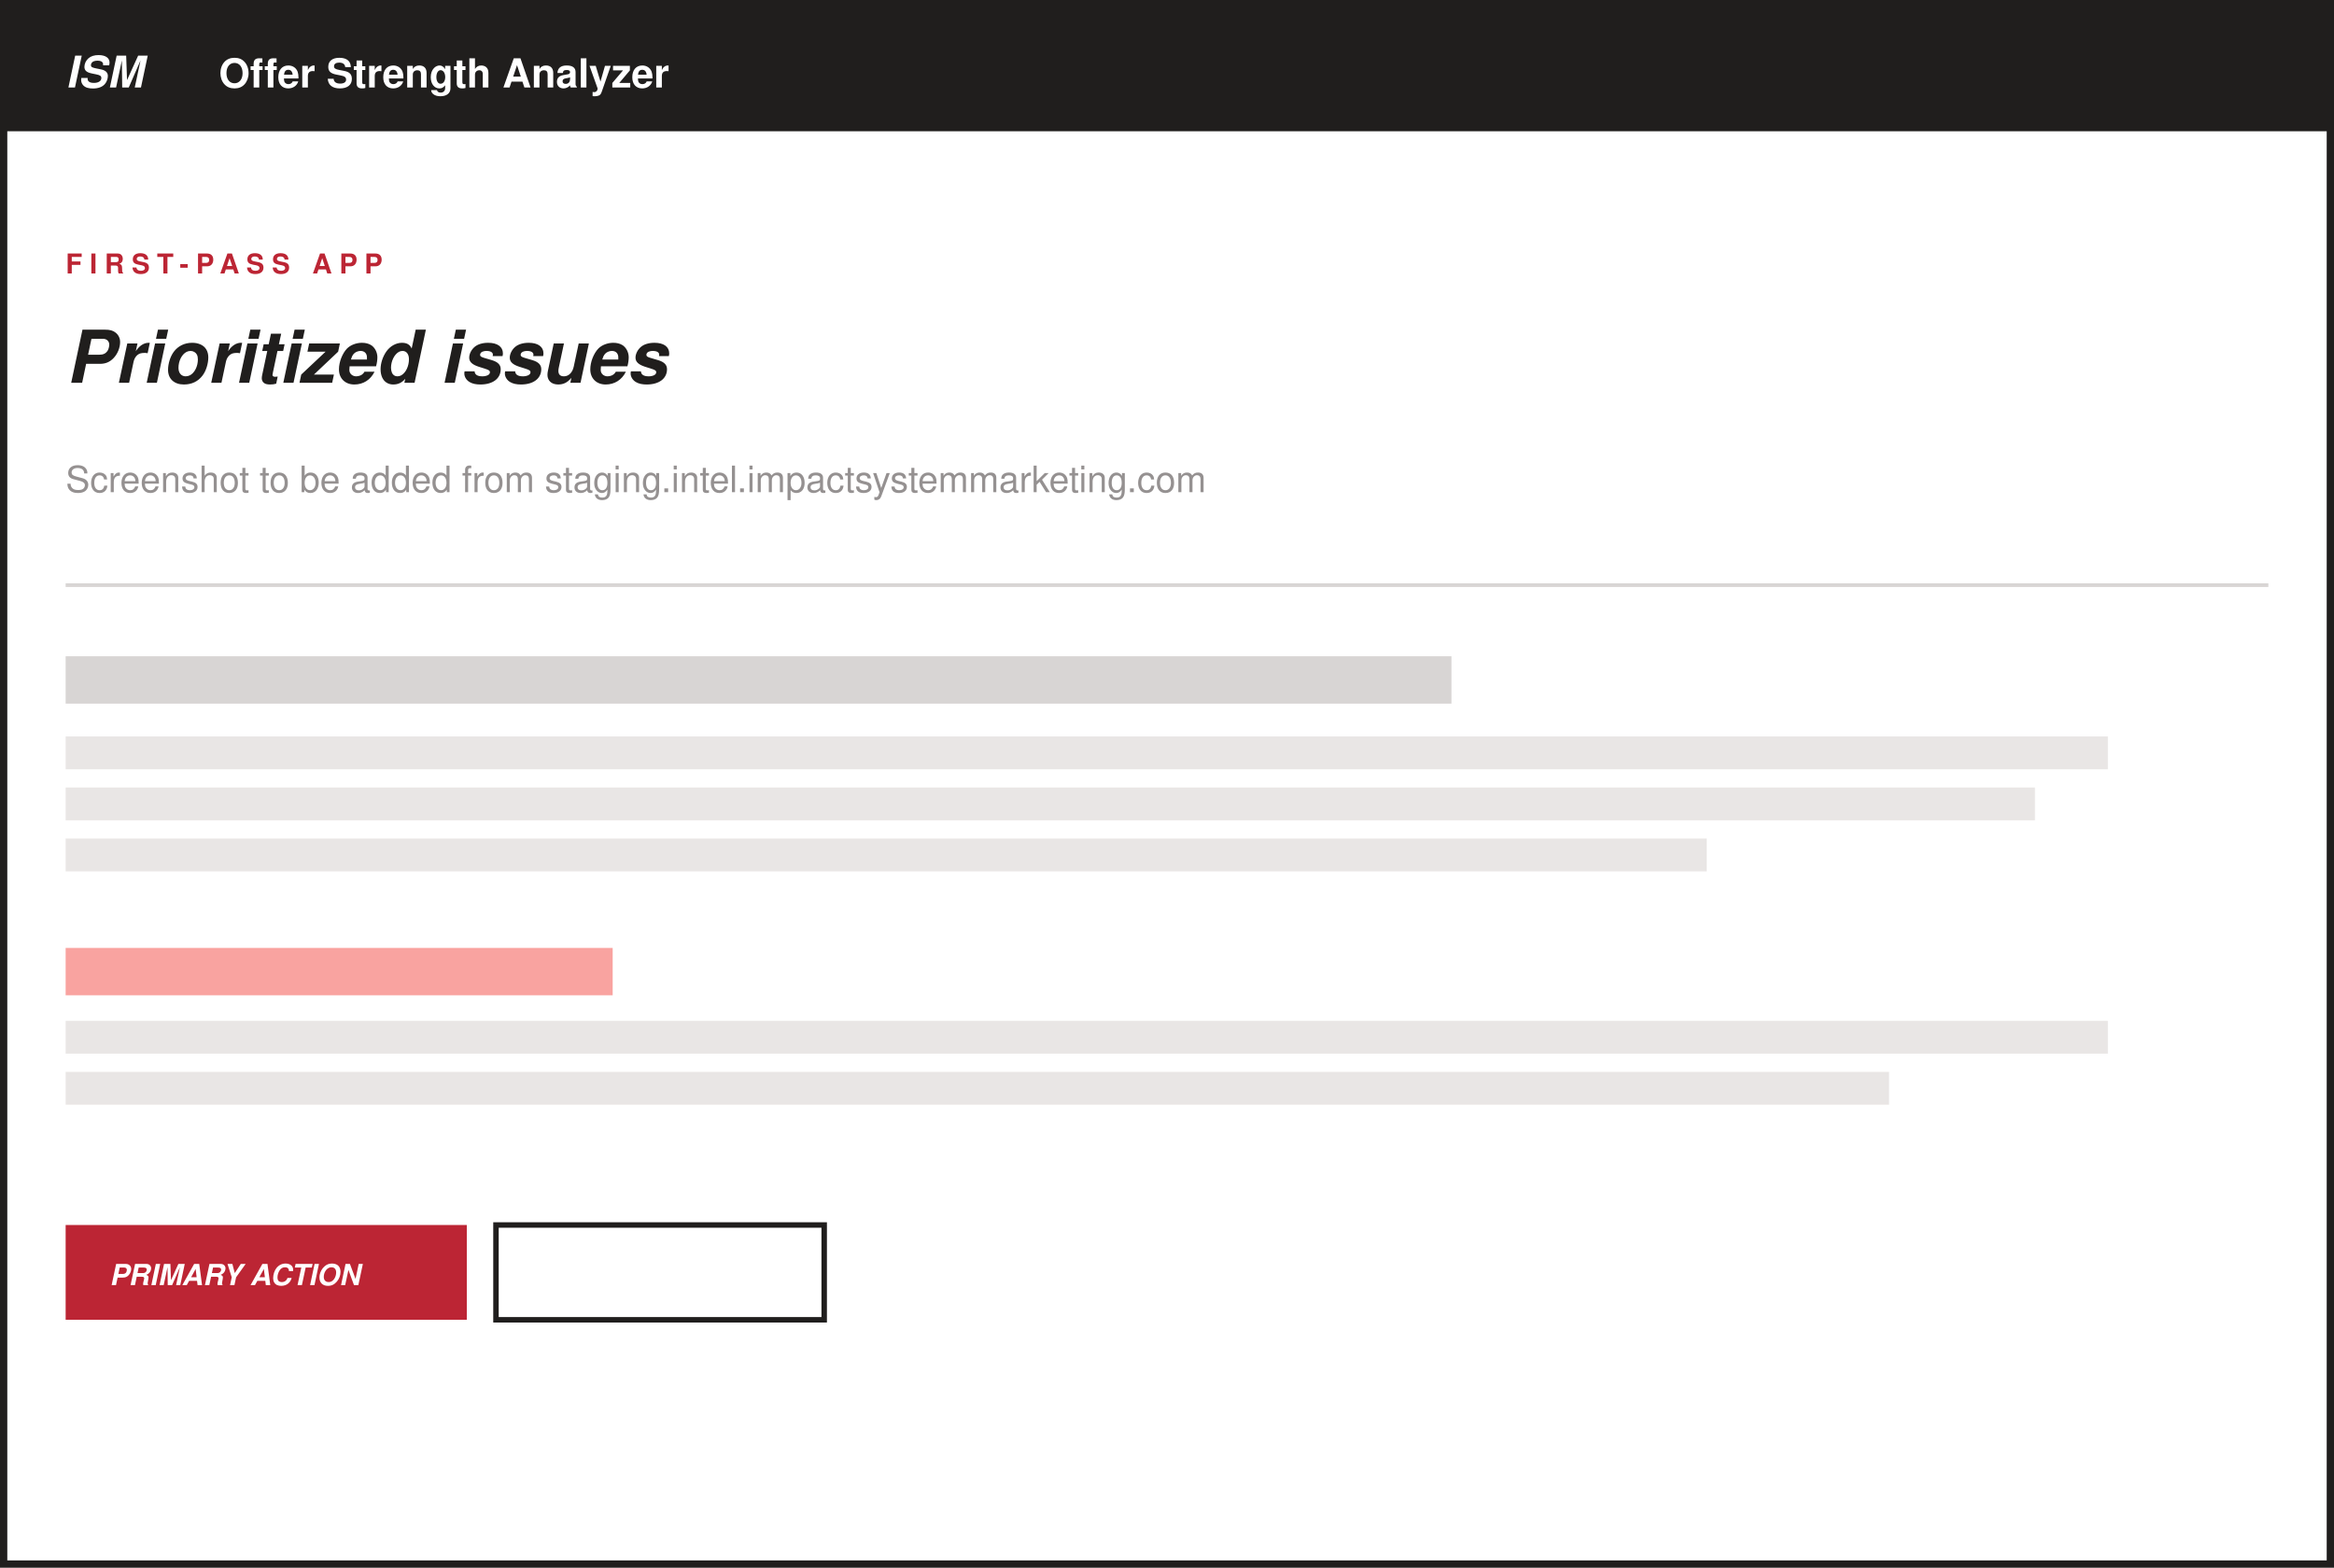
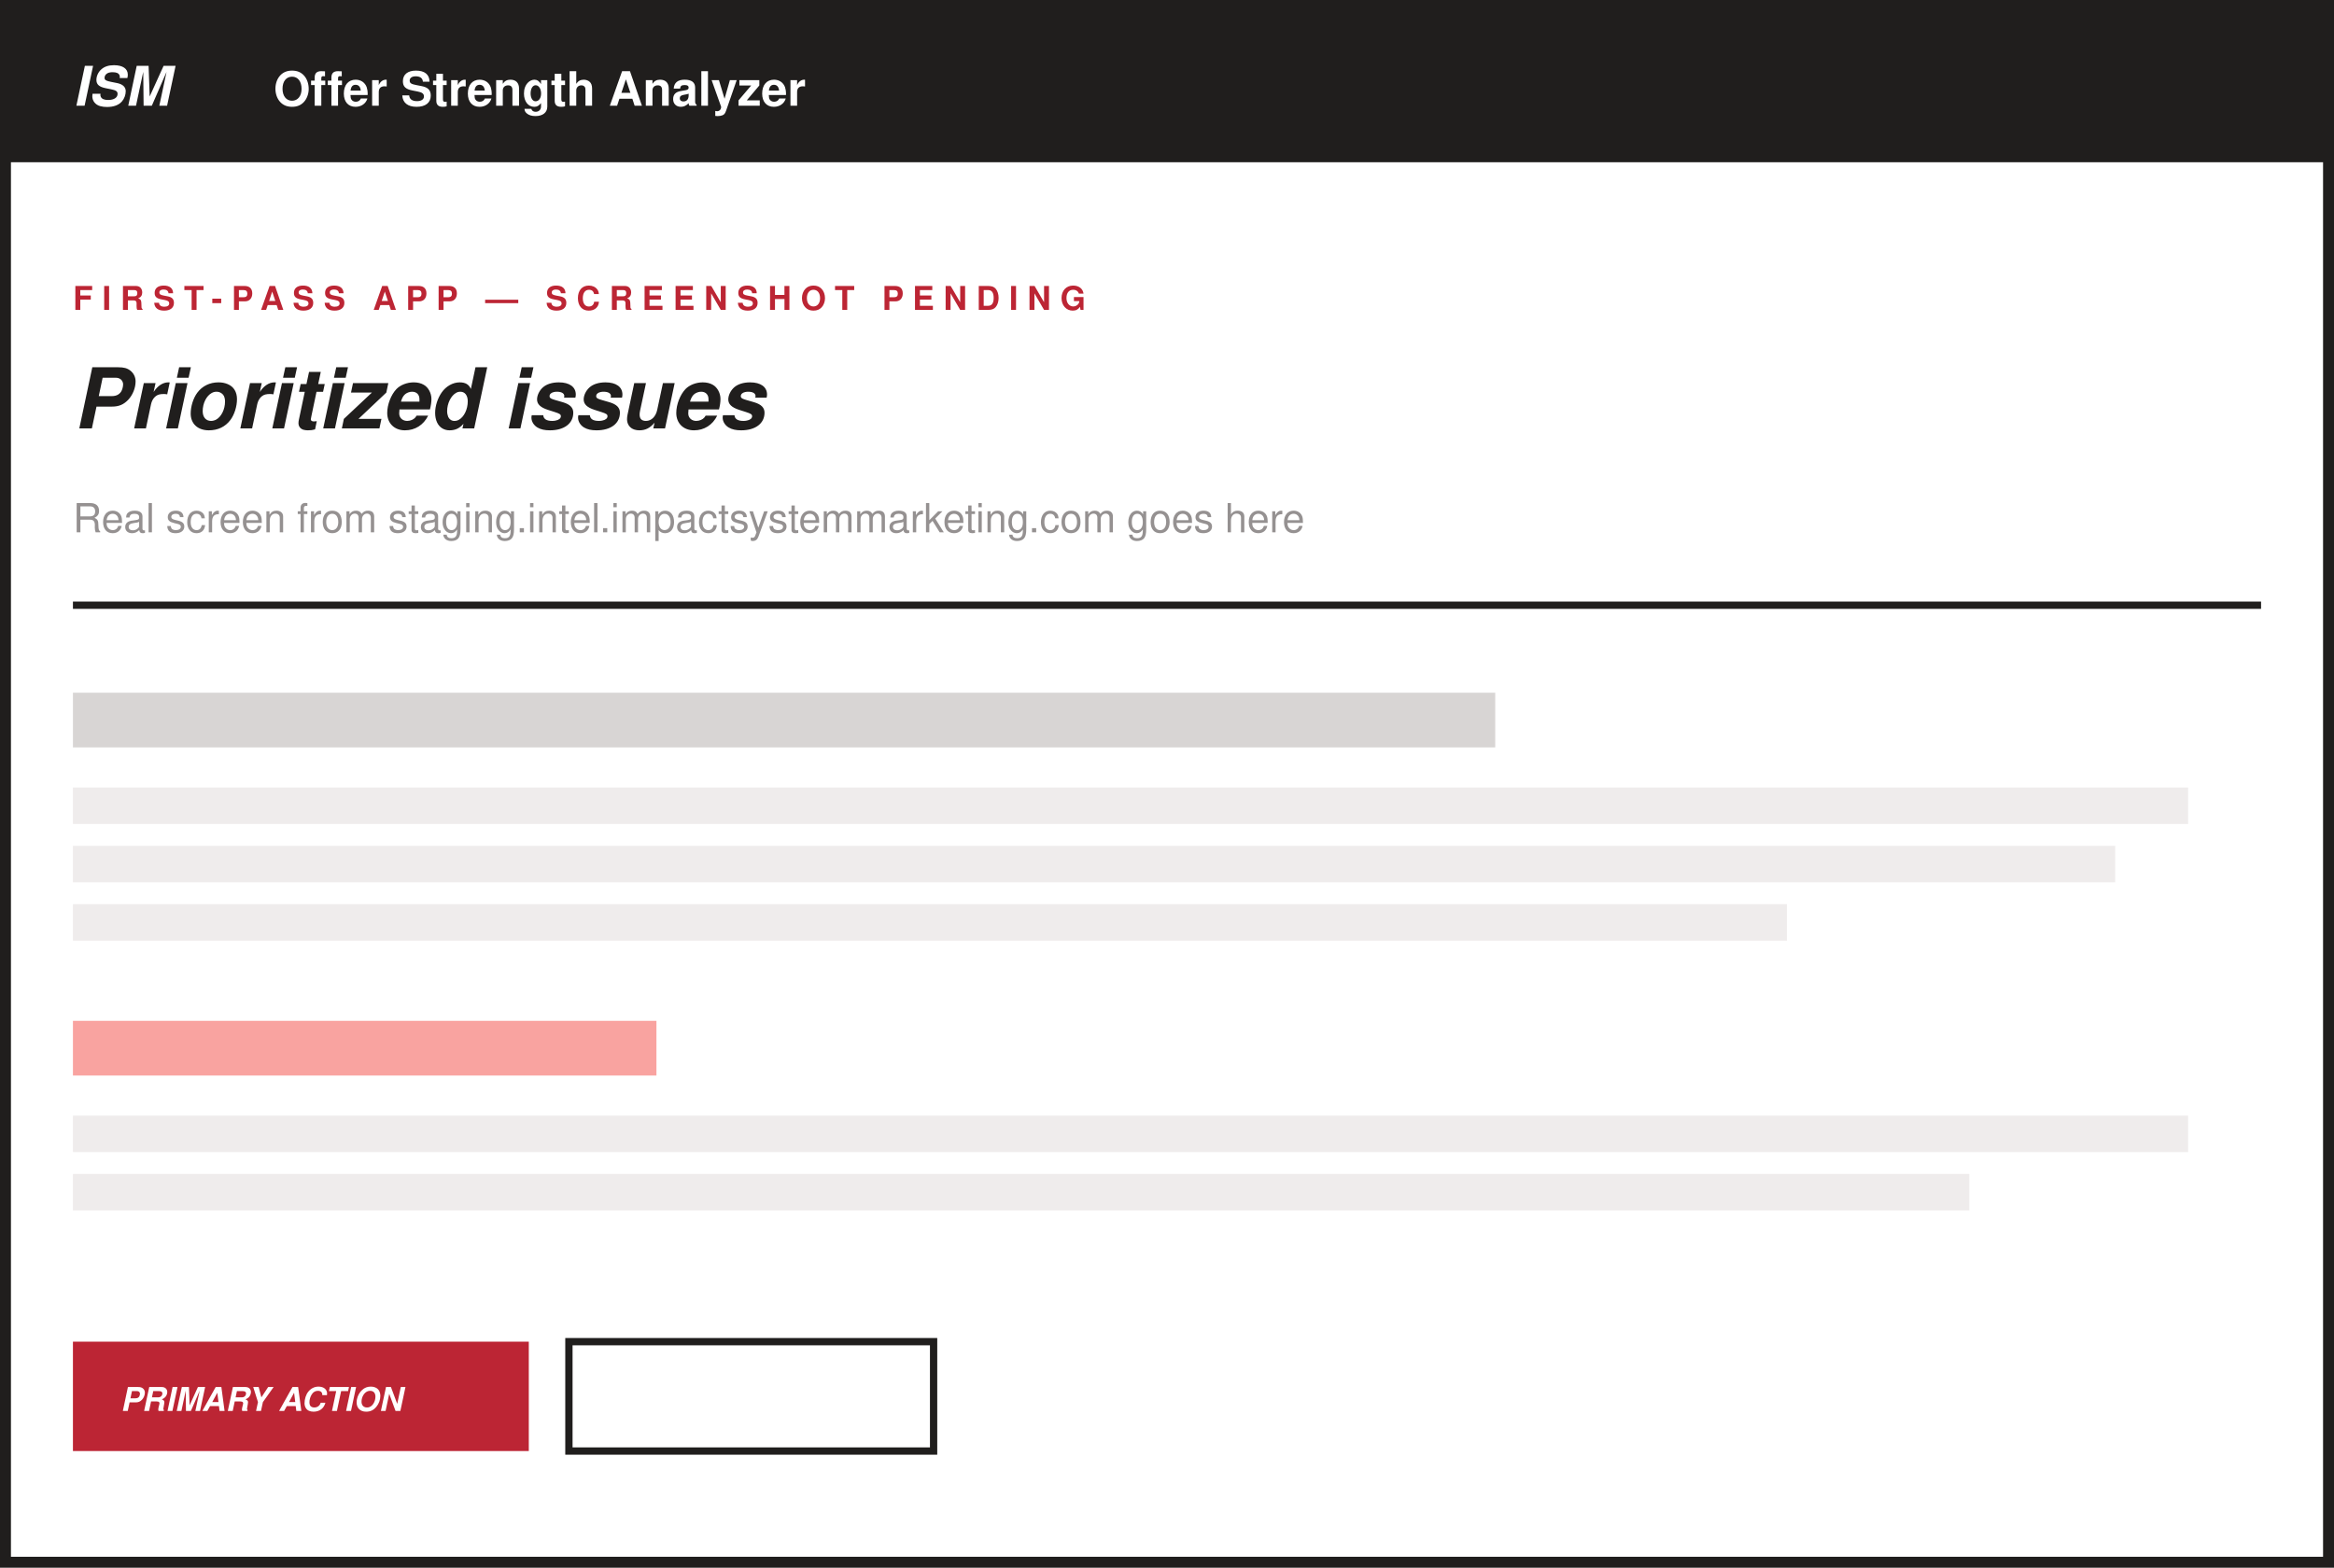
- <svg xmlns="http://www.w3.org/2000/svg" viewBox="0 0 1280 860" font-family="Archivo, Helvetica, Arial, sans-serif">
-   <rect width="1280" height="860" fill="#f6f2f2" />
-   <rect x="2" y="2" width="1276" height="856" fill="#ffffff" stroke="#201e1d" stroke-width="4" />
-   <rect x="2" y="2" width="1276" height="70" fill="#201e1d" />
-   <text x="36" y="48" fill="#ffffff" font-size="24" font-weight="900" font-style="italic">ISM</text>
-   <text x="120" y="48" fill="#ffffff" font-size="22" font-weight="700">Offer Strength Analyzer</text>
-   <text x="36" y="150" fill="#bc2534" font-size="15" font-weight="700" letter-spacing="4">FIRST-PASS APP</text>
-   <text x="36" y="210" fill="#201e1d" font-size="40" font-weight="800" font-style="italic">Prioritized issues</text>
-   <text x="36" y="270" fill="#959191" font-size="20">Screenshot to be added from staging.intel.impactsystemmarketing.com</text>
-   <rect x="36" y="320" width="1208" height="2" fill="#d8d5d4" />
-   <rect x="36" y="360" width="760" height="26" fill="#d8d5d4" />
-   <rect x="36" y="404" width="1120" height="18" fill="#e9e6e5" />
-   <rect x="36" y="432" width="1080" height="18" fill="#e9e6e5" />
-   <rect x="36" y="460" width="900" height="18" fill="#e9e6e5" />
-   <rect x="36" y="520" width="300" height="26" fill="#f9a3a0" />
-   <rect x="36" y="560" width="1120" height="18" fill="#e9e6e5" />
-   <rect x="36" y="588" width="1000" height="18" fill="#e9e6e5" />
-   <rect x="36" y="672" width="220" height="52" fill="#bc2534" />
-   <text x="60" y="705" fill="#ffffff" font-size="16" font-weight="700" font-style="italic">PRIMARY ACTION</text>
-   <rect x="272" y="672" width="180" height="52" fill="#ffffff" stroke="#201e1d" stroke-width="3" />
+ <svg xmlns="http://www.w3.org/2000/svg" width="1280" height="860" viewBox="0 0 1280 860" preserveAspectRatio="xMidYMid meet" font-family="Archivo, Helvetica, Arial, sans-serif">
+   <rect width="1280" height="860" fill="#ffffff" />
+   <rect x="3" y="3" width="1274" height="854" fill="none" stroke="#201e1d" stroke-width="6" />
+   <rect x="3" y="3" width="1274" height="86" fill="#201e1d" />
+   <text x="40" y="58" fill="#ffffff" font-size="30" font-weight="900" font-style="italic">ISM</text>
+   <text x="150" y="58" fill="#ffffff" font-size="26" font-weight="700">Offer Strength Analyzer</text>
+   <text x="40" y="170" fill="#bc2534" font-size="18" font-weight="700" letter-spacing="5">FIRST-PASS APP  —  SCREENSHOT PENDING</text>
+   <text x="40" y="235" fill="#201e1d" font-size="46" font-weight="800" font-style="italic">Prioritized issues</text>
+   <text x="40" y="292" fill="#959191" font-size="22">Real screen from staging.intel.impactsystemmarketing.com goes here</text>
+   <rect x="40" y="330" width="1200" height="4" fill="#201e1d" />
+   <rect x="40" y="380" width="780" height="30" fill="#d8d5d4" />
+   <rect x="40" y="432" width="1160" height="20" fill="#efecec" />
+   <rect x="40" y="464" width="1120" height="20" fill="#efecec" />
+   <rect x="40" y="496" width="940" height="20" fill="#efecec" />
+   <rect x="40" y="560" width="320" height="30" fill="#f9a3a0" />
+   <rect x="40" y="612" width="1160" height="20" fill="#efecec" />
+   <rect x="40" y="644" width="1040" height="20" fill="#efecec" />
+   <rect x="40" y="736" width="250" height="60" fill="#bc2534" />
+   <text x="66" y="774" fill="#ffffff" font-size="18" font-weight="700" font-style="italic">PRIMARY ACTION</text>
+   <rect x="312" y="736" width="200" height="60" fill="none" stroke="#201e1d" stroke-width="4" />
</svg>
